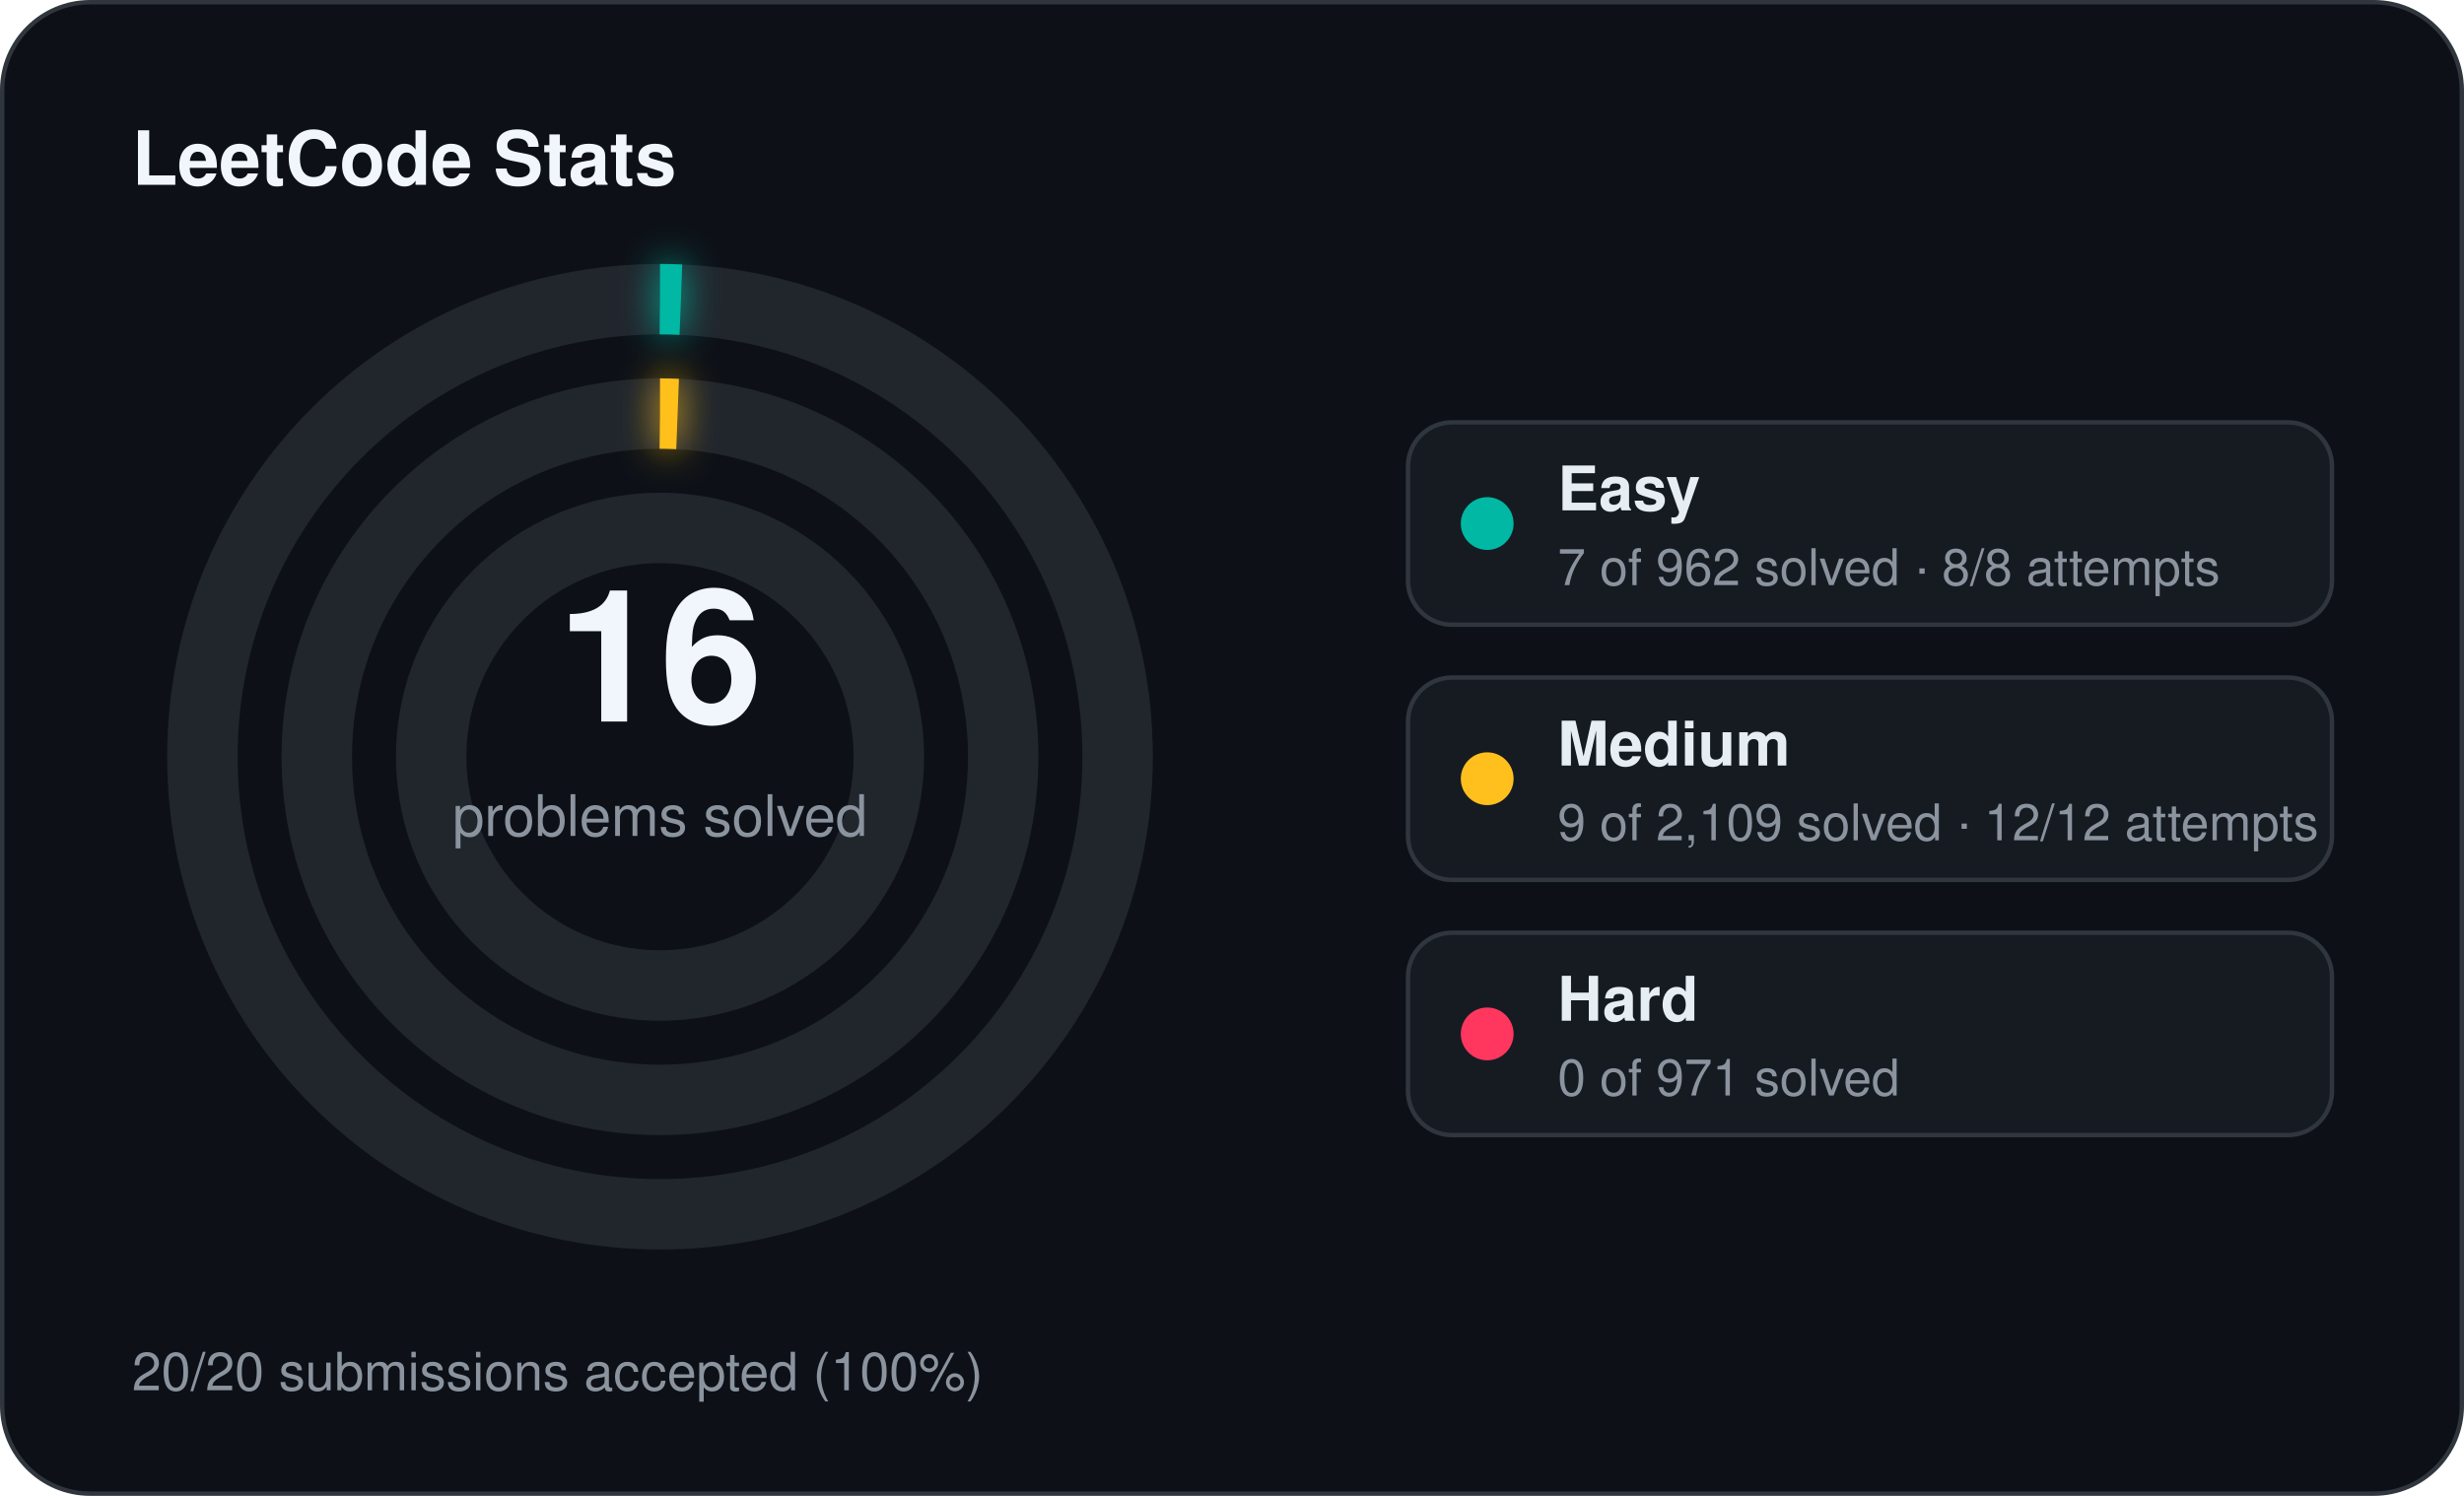
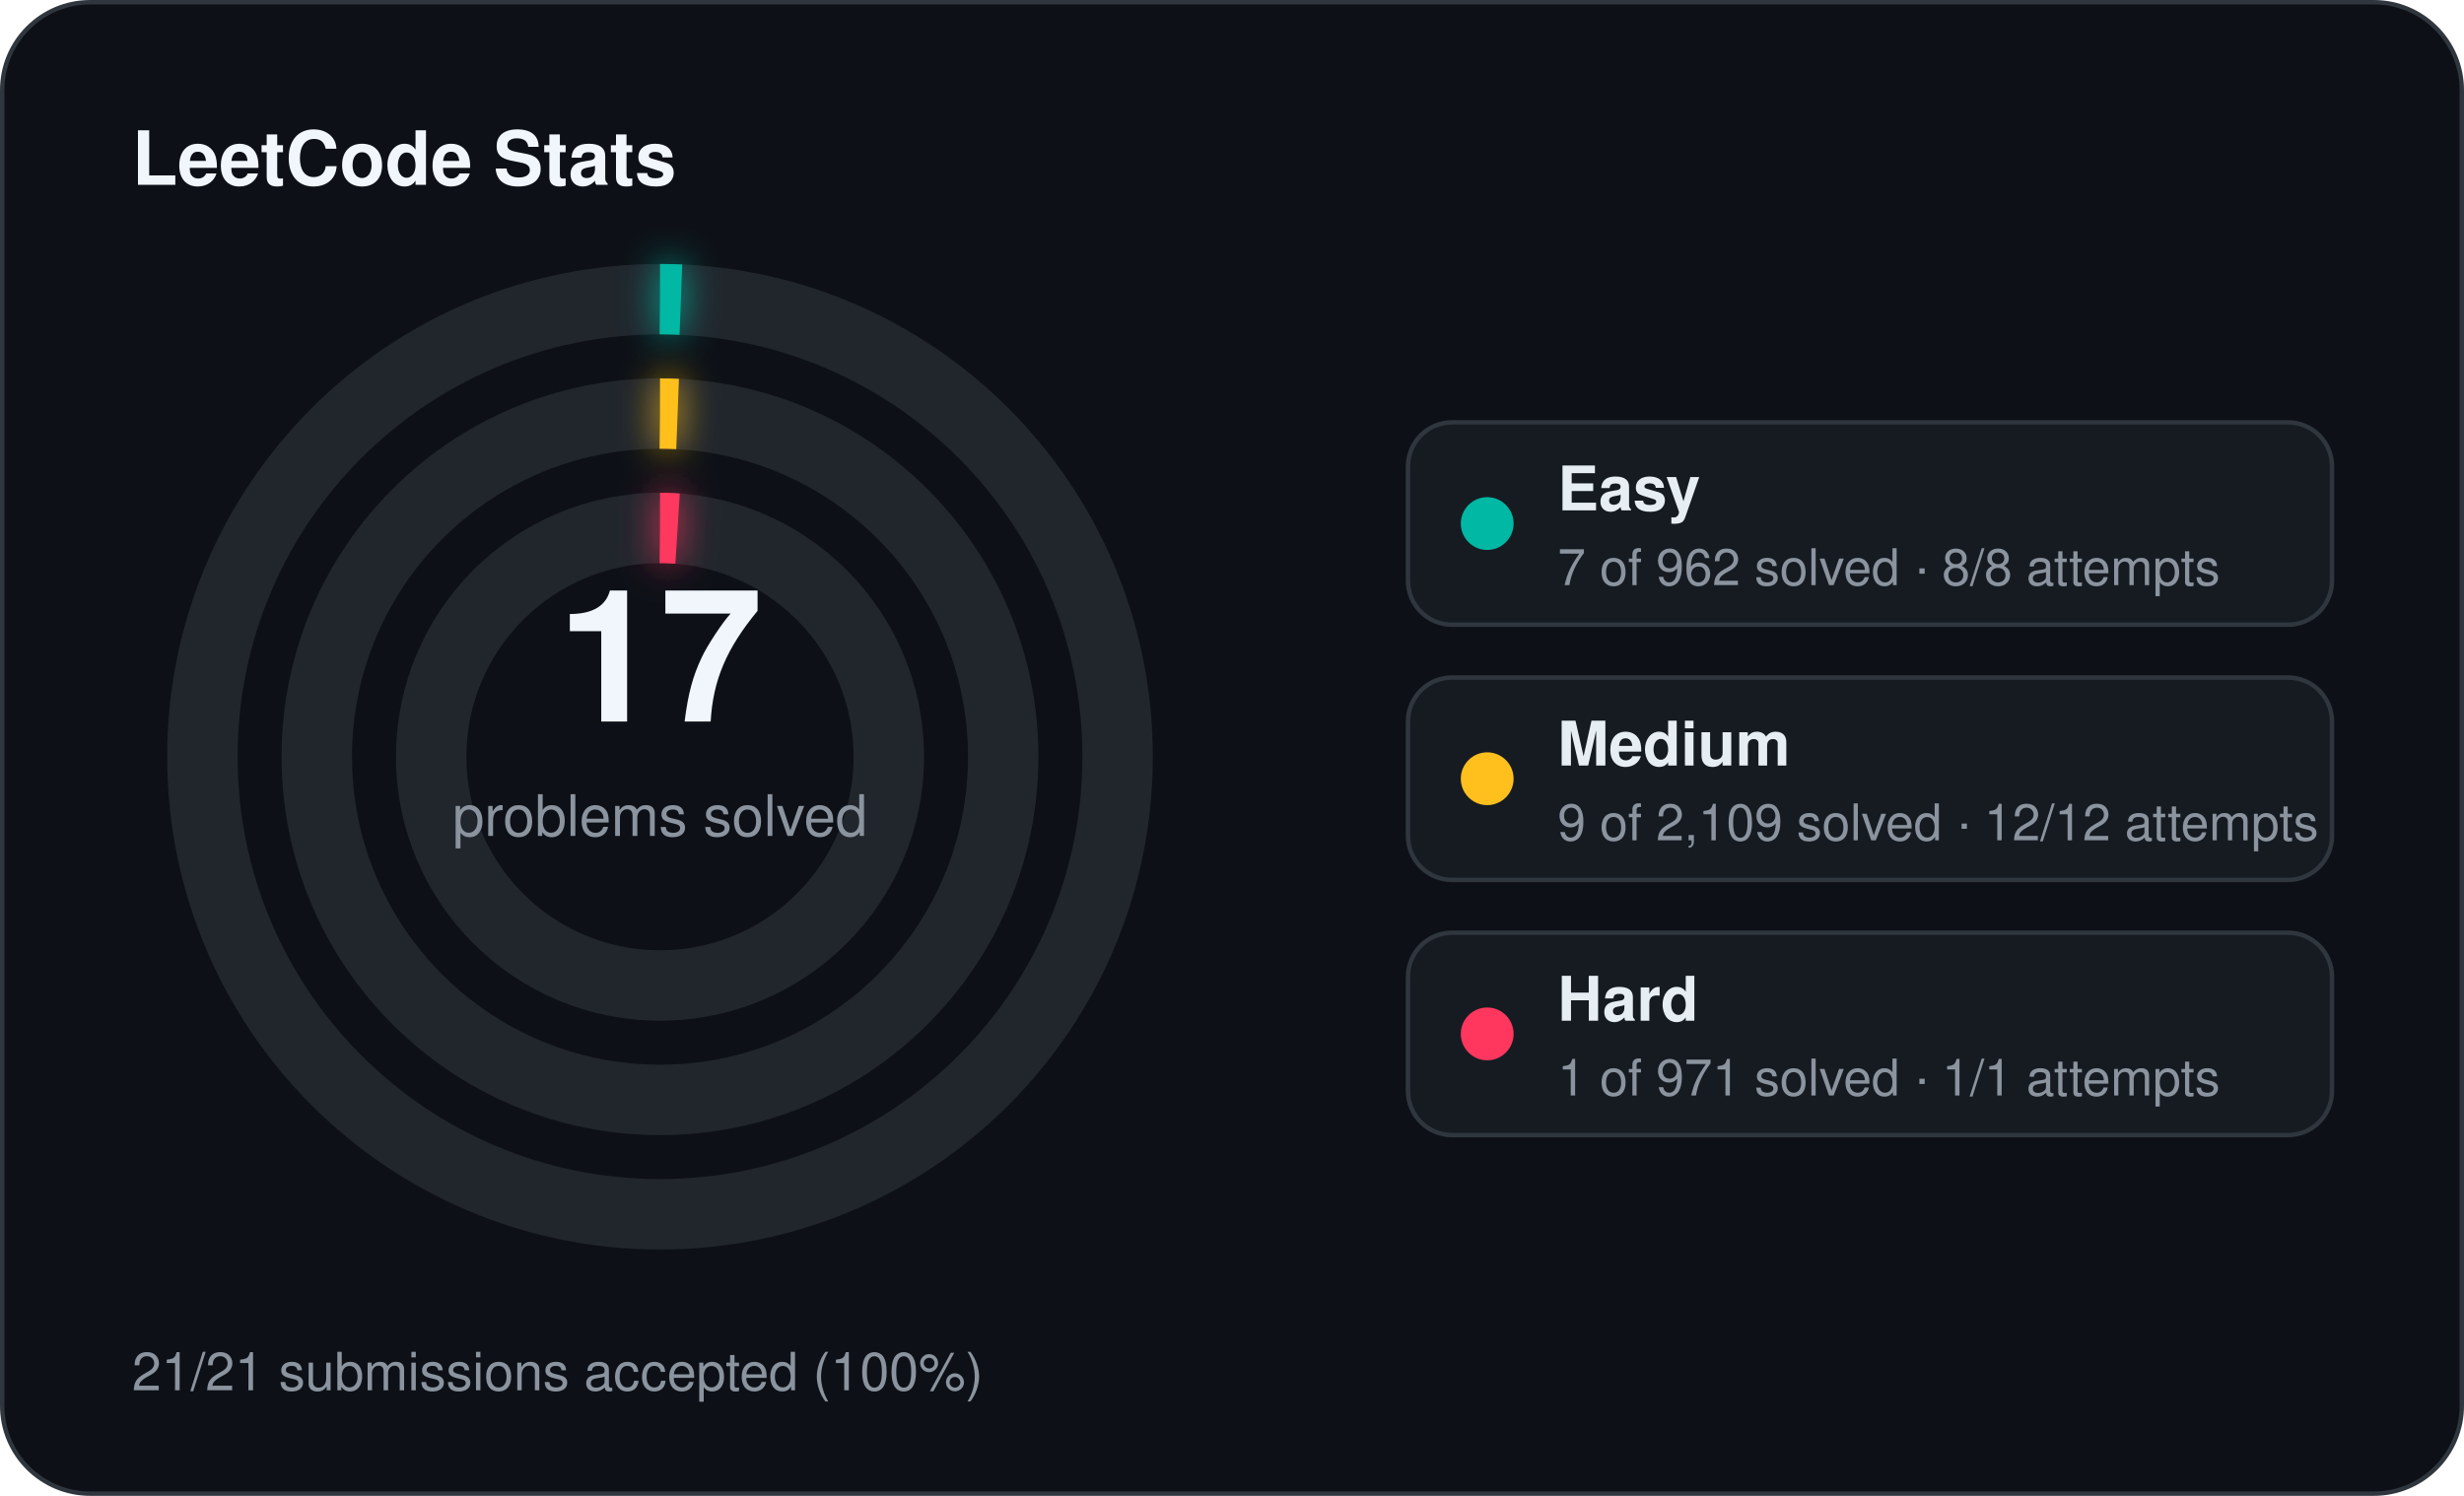
<svg xmlns="http://www.w3.org/2000/svg" width="560" height="340" viewBox="0 0 560 340">
  <defs>
    <filter id="stats-glow" x="-60%" y="-60%" width="220%" height="220%">
      <feGaussianBlur stdDeviation="4" result="blur" />
      <feMerge>
        <feMergeNode in="blur" />
        <feMergeNode in="SourceGraphic" />
      </feMerge>
    </filter>
  </defs>
  <rect x="0.5" y="0.5" width="559" height="339" rx="20" fill="#0d1117" stroke="#30363d" stroke-width="1" />
  <text x="30" y="42" fill="#f0f6fc" font-family="Segoe UI, Helvetica, Arial, sans-serif" font-size="17" font-weight="700">LeetCode Stats</text>
  <circle cx="150" cy="172" r="104" fill="none" stroke="#21262d" stroke-width="16" />
  <circle cx="150" cy="172" r="104" fill="none" stroke="#00b8a3" stroke-width="16" stroke-linecap="butt" stroke-dasharray="4.75 653.45" transform="rotate(-90 150 172)" filter="url(#stats-glow)" />
  <circle cx="150" cy="172" r="78" fill="none" stroke="#21262d" stroke-width="16" />
  <circle cx="150" cy="172" r="78" fill="none" stroke="#ffc01e" stroke-width="16" stroke-linecap="butt" stroke-dasharray="4.00 490.09" transform="rotate(-90 150 172)" filter="url(#stats-glow)" />
  <circle cx="150" cy="172" r="52" fill="none" stroke="#21262d" stroke-width="16" />
-   <text x="150" y="164" text-anchor="middle" fill="#f0f6fc" font-family="Segoe UI, Helvetica, Arial, sans-serif" font-size="42" font-weight="700">16</text>
+   <circle cx="150" cy="172" r="52" fill="none" stroke="#ff375f" stroke-width="16" stroke-linecap="butt" stroke-dasharray="4.00 326.73" transform="rotate(-90 150 172)" filter="url(#stats-glow)" />
+   <text x="150" y="164" text-anchor="middle" fill="#f0f6fc" font-family="Segoe UI, Helvetica, Arial, sans-serif" font-size="42" font-weight="700">17</text>
  <text x="150" y="190" text-anchor="middle" fill="#8b949e" font-family="Segoe UI, Helvetica, Arial, sans-serif" font-size="13">problems solved</text>
  <rect x="320" y="96" width="210" height="46" rx="10" fill="#161b22" stroke="#30363d" stroke-width="1" />
  <circle cx="338" cy="119" r="6" fill="#00b8a3" />
  <text x="354" y="116" fill="#e6edf3" font-family="Segoe UI, Helvetica, Arial, sans-serif" font-size="14" font-weight="600">Easy</text>
  <text x="354" y="133" fill="#8b949e" font-family="Segoe UI, Helvetica, Arial, sans-serif" font-size="11.5">7 of 962 solved · 8/8 attempts</text>
  <rect x="320" y="154" width="210" height="46" rx="10" fill="#161b22" stroke="#30363d" stroke-width="1" />
  <circle cx="338" cy="177" r="6" fill="#ffc01e" />
  <text x="354" y="174" fill="#e6edf3" font-family="Segoe UI, Helvetica, Arial, sans-serif" font-size="14" font-weight="600">Medium</text>
  <text x="354" y="191" fill="#8b949e" font-family="Segoe UI, Helvetica, Arial, sans-serif" font-size="11.5">9 of 2,109 solved · 12/12 attempts</text>
  <rect x="320" y="212" width="210" height="46" rx="10" fill="#161b22" stroke="#30363d" stroke-width="1" />
  <circle cx="338" cy="235" r="6" fill="#ff375f" />
  <text x="354" y="232" fill="#e6edf3" font-family="Segoe UI, Helvetica, Arial, sans-serif" font-size="14" font-weight="600">Hard</text>
-   <text x="354" y="249" fill="#8b949e" font-family="Segoe UI, Helvetica, Arial, sans-serif" font-size="11.5">0 of 971 solved</text>
-   <text x="30" y="316" fill="#8b949e" font-family="Segoe UI, Helvetica, Arial, sans-serif" font-size="12">20/20 submissions accepted (100%)</text>
+   <text x="354" y="249" fill="#8b949e" font-family="Segoe UI, Helvetica, Arial, sans-serif" font-size="11.5">1 of 971 solved · 1/1 attempts</text>
+   <text x="30" y="316" fill="#8b949e" font-family="Segoe UI, Helvetica, Arial, sans-serif" font-size="12">21/21 submissions accepted (100%)</text>
</svg>
